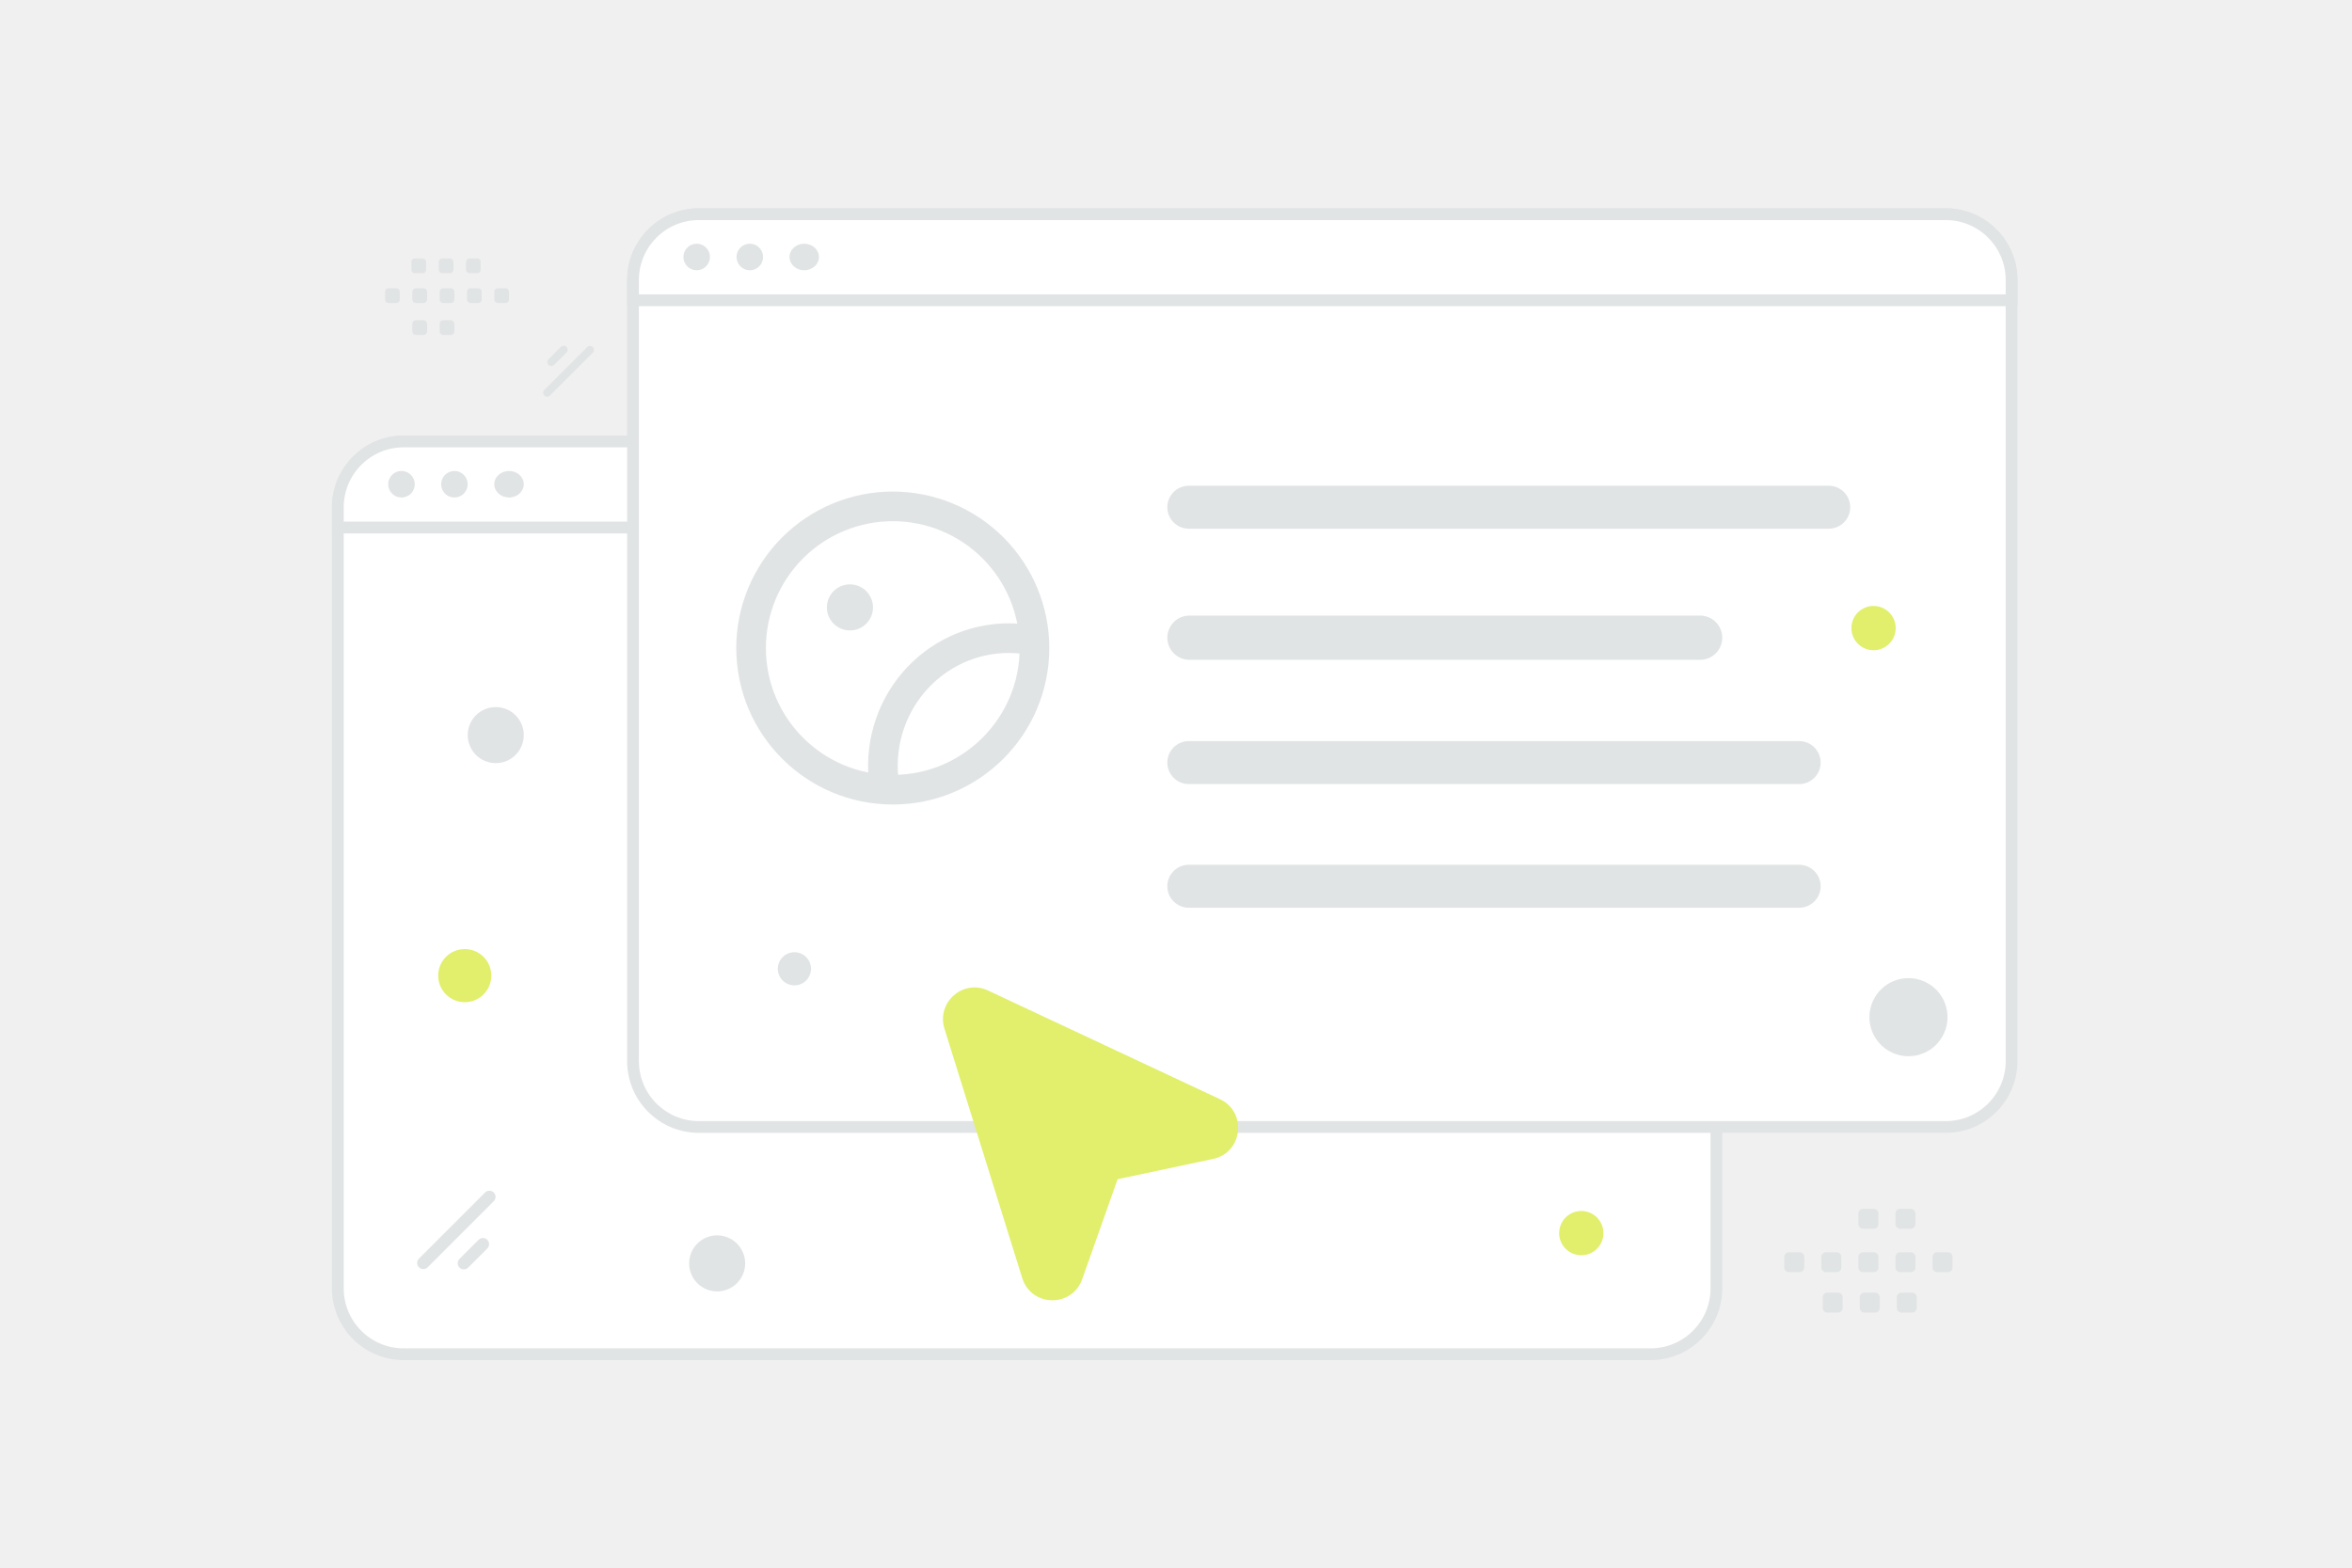
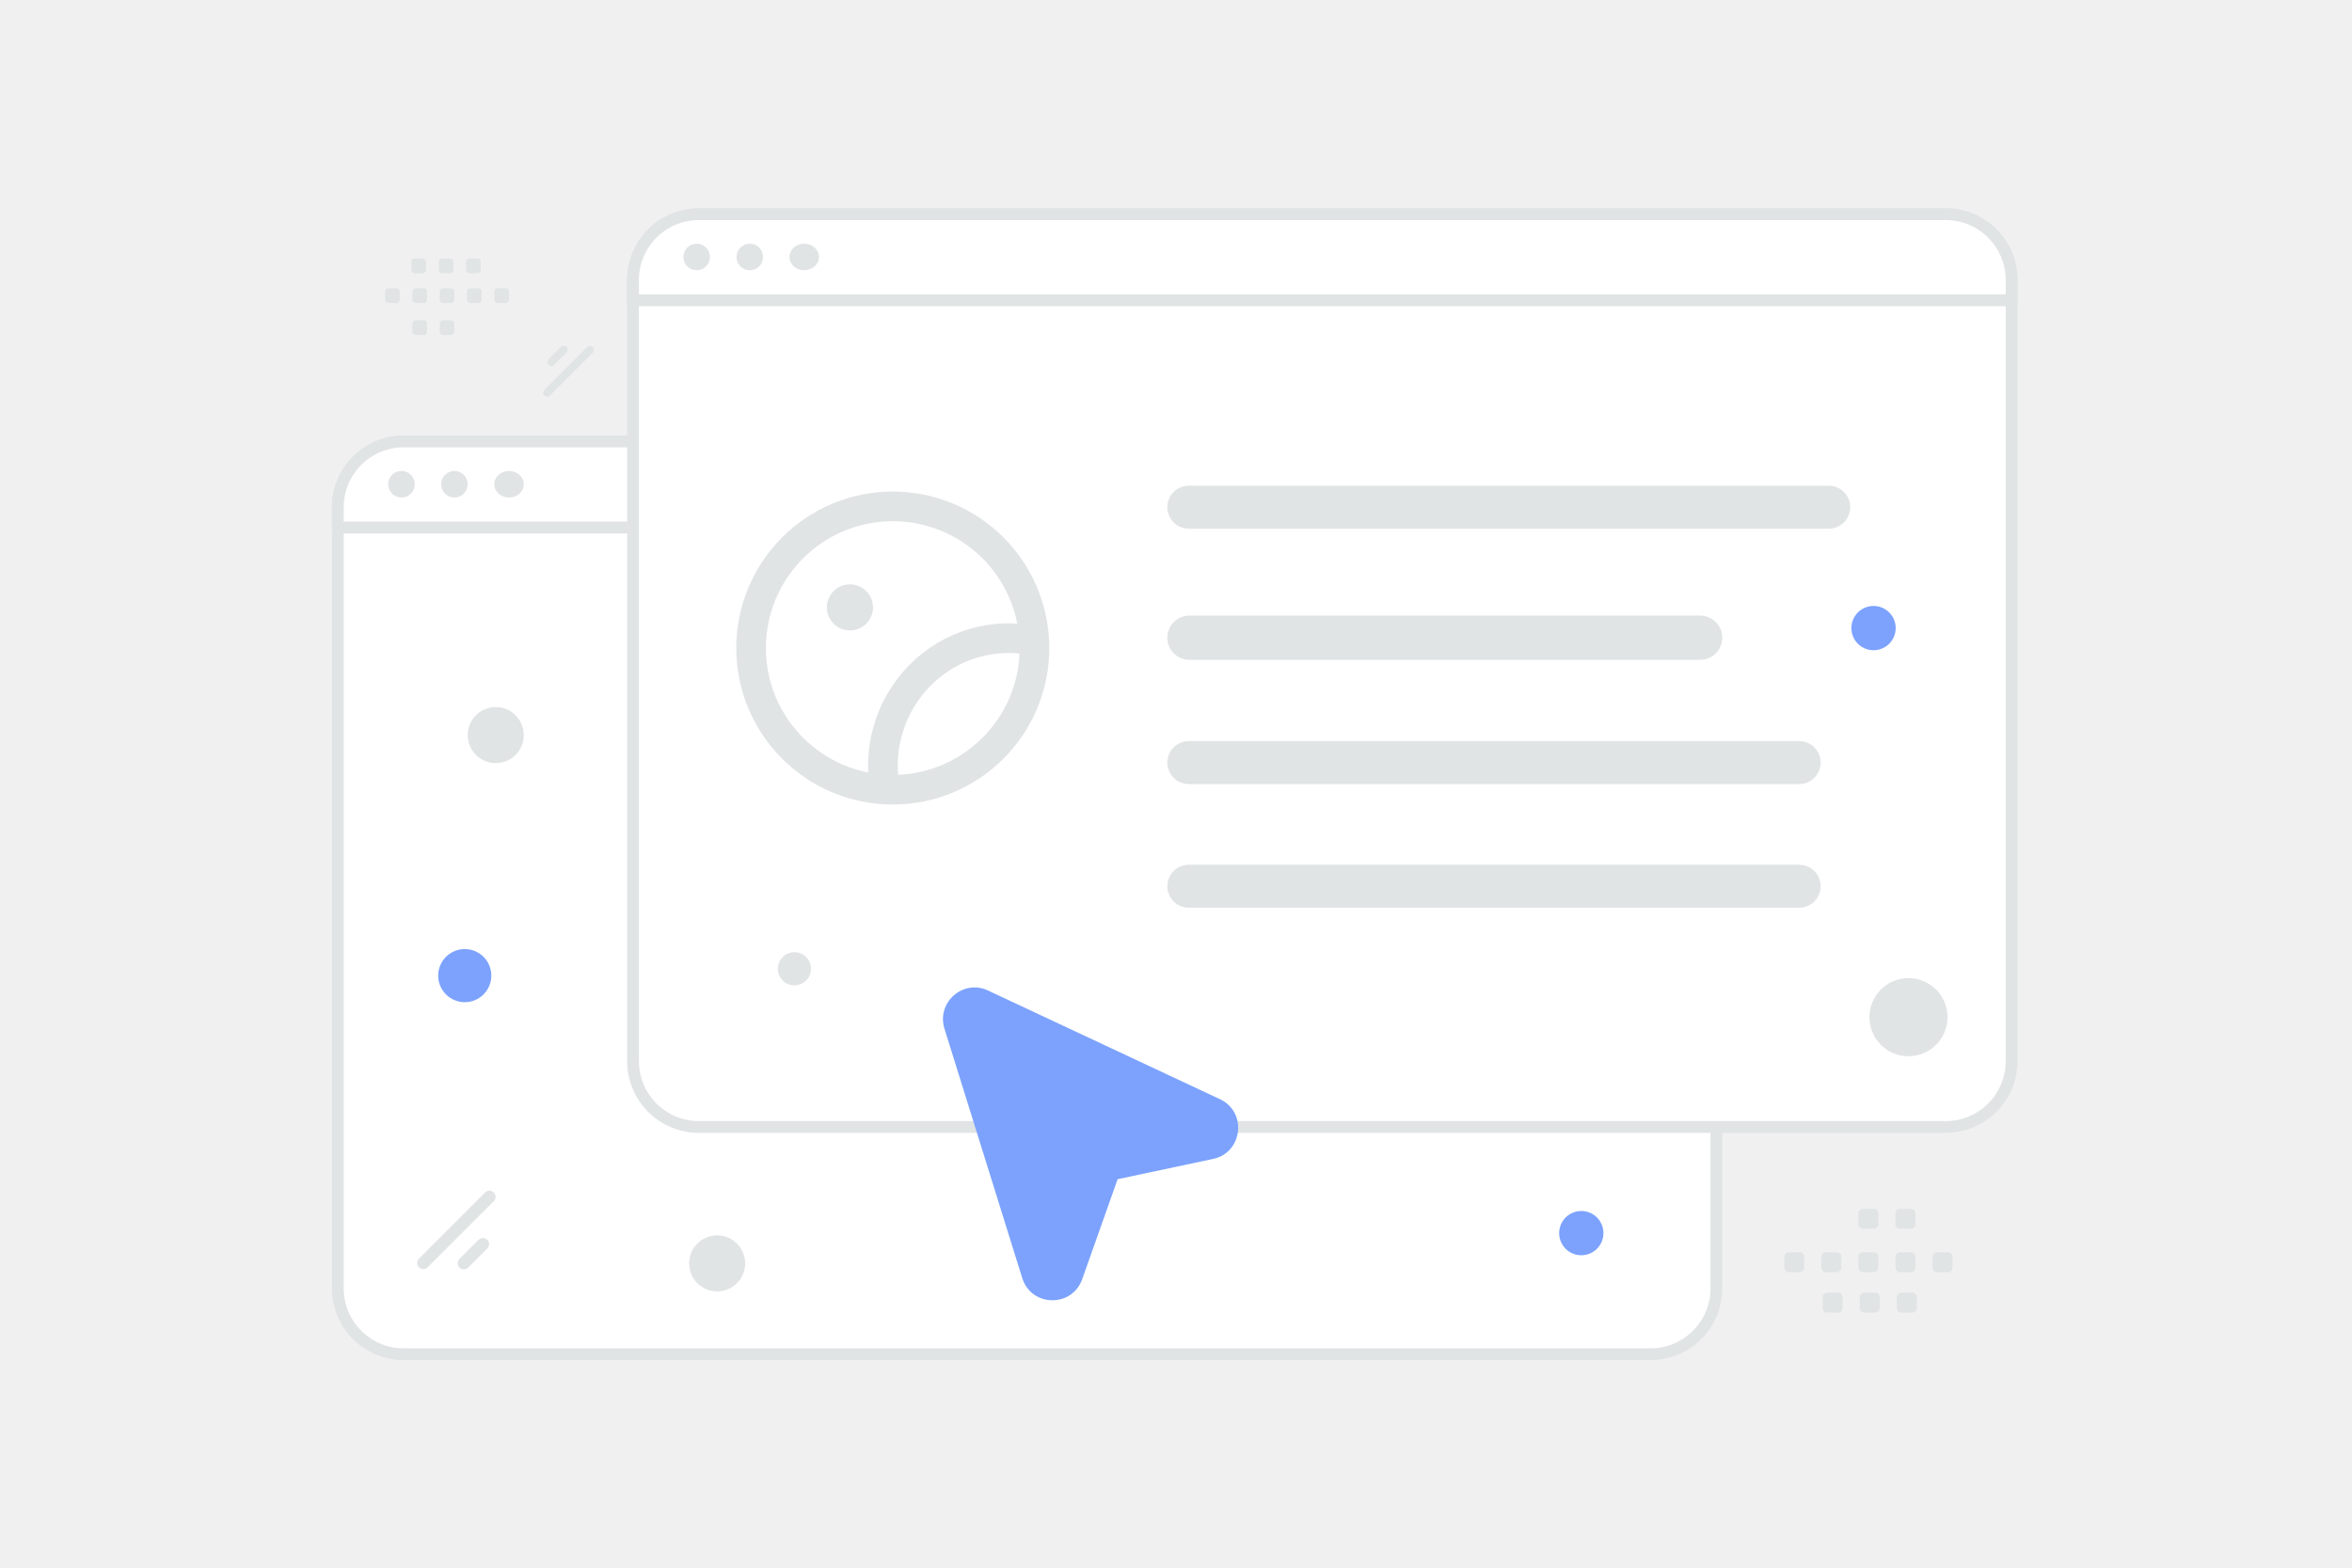
<svg xmlns="http://www.w3.org/2000/svg" width="900" height="600" viewBox="0 0 900 600" fill="none">
  <path fill="transparent" d="M0 0h900v600H0z" />
  <path fill-rule="evenodd" clip-rule="evenodd" d="M193.467 115.96h-3.013a1.317 1.317 0 0 1-1.315-1.316v-3.013c0-.728.593-1.315 1.315-1.315h3.013a1.32 1.32 0 0 1 1.316 1.315v3.013a1.313 1.313 0 0 1-1.316 1.316zm-10.446 0h-3.013a1.32 1.32 0 0 1-1.315-1.316v-3.013c0-.728.593-1.315 1.315-1.315h3.013a1.32 1.32 0 0 1 1.315 1.315v3.013a1.32 1.32 0 0 1-1.315 1.316zm-10.453 0h-3.013a1.32 1.32 0 0 1-1.315-1.316v-3.013c0-.728.593-1.315 1.315-1.315h3.013a1.32 1.32 0 0 1 1.315 1.315v3.013a1.312 1.312 0 0 1-1.315 1.316zm-10.447 0h-3.012a1.32 1.32 0 0 1-1.316-1.316v-3.013c0-.728.593-1.315 1.316-1.315h3.012c.729 0 1.322.593 1.322 1.315v3.013a1.33 1.33 0 0 1-1.322 1.316zm-10.446 0h-3.013a1.322 1.322 0 0 1-1.321-1.316v-3.013c0-.728.593-1.315 1.321-1.315h3.013a1.32 1.32 0 0 1 1.315 1.315v3.013a1.32 1.32 0 0 1-1.315 1.316zm30.963-11.392h-3.013a1.32 1.32 0 0 1-1.315-1.315v-3.019a1.32 1.32 0 0 1 1.315-1.315h3.013c.729 0 1.315.593 1.315 1.315v3.013a1.313 1.313 0 0 1-1.315 1.321zm-10.446 0h-3.013a1.32 1.32 0 0 1-1.315-1.315v-3.019a1.32 1.32 0 0 1 1.315-1.315h3.013a1.32 1.32 0 0 1 1.315 1.315v3.013a1.313 1.313 0 0 1-1.315 1.321zm-10.447 0h-3.013a1.32 1.32 0 0 1-1.321-1.315v-3.019c0-.722.592-1.315 1.321-1.315h3.013a1.32 1.32 0 0 1 1.315 1.315v3.013c0 .729-.593 1.321-1.315 1.321zm10.823 23.629h-3.013a1.32 1.32 0 0 1-1.315-1.315v-3.013c0-.729.593-1.316 1.315-1.316h3.013a1.32 1.32 0 0 1 1.315 1.316v3.013a1.311 1.311 0 0 1-1.315 1.315zm-10.447 0h-3.012a1.32 1.32 0 0 1-1.316-1.315v-3.013c0-.729.593-1.316 1.316-1.316h3.012c.729 0 1.322.593 1.322 1.316v3.013a1.33 1.33 0 0 1-1.322 1.315zm522.419 351.05h4.089c.988 0 1.784.804 1.784 1.784v4.089c0 .989-.804 1.785-1.784 1.785h-4.089a1.791 1.791 0 0 1-1.785-1.785v-4.089a1.78 1.78 0 0 1 1.785-1.784zm14.177 0h4.089c.98 0 1.784.804 1.784 1.784v4.089c0 .989-.804 1.785-1.784 1.785h-4.089a1.791 1.791 0 0 1-1.785-1.785v-4.089c0-.98.804-1.784 1.785-1.784zm14.185 0h4.089c.981 0 1.785.804 1.785 1.784v4.089c0 .989-.804 1.785-1.785 1.785h-4.089c-.98 0-1.784-.804-1.784-1.785v-4.089a1.78 1.78 0 0 1 1.784-1.784zm14.178 0h4.089c.98 0 1.785.804 1.785 1.784v4.089c0 .989-.805 1.785-1.785 1.785h-4.089a1.793 1.793 0 0 1-1.793-1.785v-4.089a1.804 1.804 0 0 1 1.793-1.784zm14.178 0h4.089c.988 0 1.793.804 1.793 1.784v4.089c0 .989-.805 1.785-1.793 1.785h-4.089a1.791 1.791 0 0 1-1.785-1.785v-4.089c0-.98.804-1.784 1.785-1.784zm-42.022 15.459h4.089c.98 0 1.785.804 1.785 1.785v4.097c0 .98-.805 1.785-1.785 1.785h-4.089a1.787 1.787 0 0 1-1.785-1.785v-4.089a1.783 1.783 0 0 1 1.785-1.793zm14.178 0h4.089c.98 0 1.784.804 1.784 1.785v4.097c0 .98-.804 1.785-1.784 1.785h-4.089a1.792 1.792 0 0 1-1.785-1.785v-4.089a1.782 1.782 0 0 1 1.785-1.793zm14.177 0h4.089c.989 0 1.793.804 1.793 1.785v4.097c0 .98-.804 1.785-1.793 1.785h-4.089c-.98 0-1.785-.805-1.785-1.785v-4.089c0-.989.805-1.793 1.785-1.793zm-14.689-32.067h4.089c.981 0 1.785.804 1.785 1.785v4.089c0 .988-.804 1.784-1.785 1.784h-4.089a1.79 1.79 0 0 1-1.784-1.784v-4.089a1.78 1.78 0 0 1 1.784-1.785zm14.178 0h4.089c.98 0 1.785.804 1.785 1.785v4.089c0 .988-.805 1.784-1.785 1.784h-4.089a1.793 1.793 0 0 1-1.793-1.784v-4.089a1.804 1.804 0 0 1 1.793-1.785z" fill="#E1E4E5" />
  <path d="M631.567 518.31H154.485c-13.925 0-25.217-11.292-25.217-25.217V194.169c0-13.924 11.292-25.217 25.217-25.217h477.082c13.925 0 25.217 11.293 25.217 25.217v298.924c0 13.925-11.292 25.217-25.217 25.217z" fill="#fff" stroke="#E1E4E5" stroke-width="4.518" />
  <path d="M656.784 201.901H129.268v-7.732c0-13.924 11.292-25.217 25.217-25.217h477.082c13.925 0 25.217 11.293 25.217 25.217v7.732z" fill="#fff" stroke="#E1E4E5" stroke-width="4.518" />
  <path d="M153.553 190.414a5.084 5.084 0 1 0 0-10.167 5.084 5.084 0 0 0 0 10.167zm20.333 0a5.083 5.083 0 1 0 0-10.167 5.083 5.083 0 0 0 0 10.167zm20.897 0c3.119 0 5.647-2.276 5.647-5.083 0-2.808-2.528-5.083-5.647-5.083-3.12 0-5.648 2.275-5.648 5.083 0 2.807 2.528 5.083 5.648 5.083z" fill="#E1E4E5" />
  <path d="M744.523 431.334H267.442c-13.925 0-25.218-11.293-25.218-25.218V107.193c0-13.925 11.293-25.218 25.218-25.218h477.081c13.925 0 25.218 11.293 25.218 25.218v298.923c0 13.925-11.293 25.218-25.218 25.218z" fill="#fff" stroke="#E1E4E5" stroke-width="4.518" />
  <path d="M769.741 114.924H242.224v-7.731c0-13.925 11.293-25.218 25.218-25.218h477.081c13.925 0 25.218 11.293 25.218 25.218v7.731z" fill="#fff" stroke="#E1E4E5" stroke-width="4.518" />
  <path d="M266.51 103.437a5.083 5.083 0 1 0 0-10.165 5.083 5.083 0 0 0 0 10.165zm20.332 0a5.083 5.083 0 1 0 0-10.165 5.083 5.083 0 0 0 0 10.165zm20.897 0c3.119 0 5.648-2.275 5.648-5.083 0-2.807-2.529-5.083-5.648-5.083-3.119 0-5.648 2.276-5.648 5.083 0 2.808 2.529 5.083 5.648 5.083z" fill="#E1E4E5" />
  <rect x="446.676" y="283.635" width="250.008" height="16.461" rx="8.231" fill="#E1E4E5" />
  <rect x="446.676" y="330.962" width="250.008" height="16.461" rx="8.231" fill="#E1E4E5" />
  <rect x="446.676" y="235.596" width="212.358" height="16.944" rx="8.472" fill="#E1E4E5" />
  <rect x="446.676" y="185.896" width="261.325" height="16.461" rx="8.231" fill="#E1E4E5" />
  <circle cx="325.234" cy="232.47" r="6.725" fill="#E1E4E5" stroke="#E1E4E5" stroke-width="4.203" />
  <path d="M393.323 244.808a48.685 48.685 0 0 0-6.989-.568c-14.109-.102-27.552 6.084-36.776 16.923-9.225 10.839-13.301 25.24-11.153 39.396" stroke="#E1E4E5" stroke-width="11.348" stroke-linecap="round" stroke-linejoin="round" />
  <path clip-rule="evenodd" d="M395.845 248.022v0a54.218 54.218 0 0 1-54.219 54.219v0a54.22 54.22 0 0 1-54.219-54.219v0a54.22 54.22 0 0 1 15.879-38.34 54.223 54.223 0 0 1 38.34-15.88v0a54.222 54.222 0 0 1 38.34 15.88 54.22 54.22 0 0 1 15.879 38.34z" stroke="#E1E4E5" stroke-width="11.348" stroke-linecap="round" stroke-linejoin="round" />
-   <circle r="10.166" transform="matrix(1 0 0 -1 177.839 373.403)" fill="#e1ef6c" />
+   <circle r="10.166" transform="matrix(1 0 0 -1 177.839 373.403)" fill="#7ca2fd" />
  <circle cx="189.7" cy="281.344" r="10.731" transform="rotate(-180 189.7 281.344)" fill="#E1E4E5" />
  <circle r="10.731" transform="matrix(-1 0 0 1 274.417 483.536)" fill="#E1E4E5" />
  <rect x="158.637" y="483.368" width="40.499" height="4.718" rx="2.359" transform="rotate(-45 158.637 483.368)" fill="#E1E4E5" />
  <rect x="174.164" y="483.479" width="15.037" height="4.718" rx="2.359" transform="rotate(-45 174.164 483.479)" fill="#E1E4E5" />
  <rect x="227.924" y="133.91" width="26.24" height="3.057" rx="1.529" transform="rotate(135 227.924 133.91)" fill="#E1E4E5" />
  <rect x="217.863" y="133.838" width="9.743" height="3.057" rx="1.529" transform="rotate(135 217.863 133.838)" fill="#E1E4E5" />
-   <path fill-rule="evenodd" clip-rule="evenodd" d="m391.162 489.151-29.757-95.431c-3.138-10.067 7.128-19.088 16.654-14.628l88.746 41.592c10.517 4.927 8.748 20.462-2.61 22.869l-36.535 7.761-13.555 38.266c-3.903 10.987-19.466 10.684-22.943-.429z" fill="#e1ef6c" />
-   <circle r="8.472" transform="scale(-1 1) rotate(30 -1183.22 -893.139)" fill="#e1ef6c" />
-   <circle r="8.472" transform="scale(-1 1) rotate(30 -807.035 -1217.592)" fill="#e1ef6c" />
+   <path fill-rule="evenodd" clip-rule="evenodd" d="m391.162 489.151-29.757-95.431c-3.138-10.067 7.128-19.088 16.654-14.628l88.746 41.592c10.517 4.927 8.748 20.462-2.61 22.869l-36.535 7.761-13.555 38.266c-3.903 10.987-19.466 10.684-22.943-.429z" fill="#7ca2fd" />
+   <circle r="8.472" transform="scale(-1 1) rotate(30 -1183.22 -893.139)" fill="#7ca2fd" />
+   <circle r="8.472" transform="scale(-1 1) rotate(30 -807.035 -1217.592)" fill="#7ca2fd" />
  <circle r="6.35" transform="scale(1 -1) rotate(-30 -539.895 -752.64)" fill="#E1E4E5" />
  <circle cx="730.285" cy="389.305" r="14.949" transform="rotate(-150 730.285 389.305)" fill="#E1E4E5" />
</svg>
